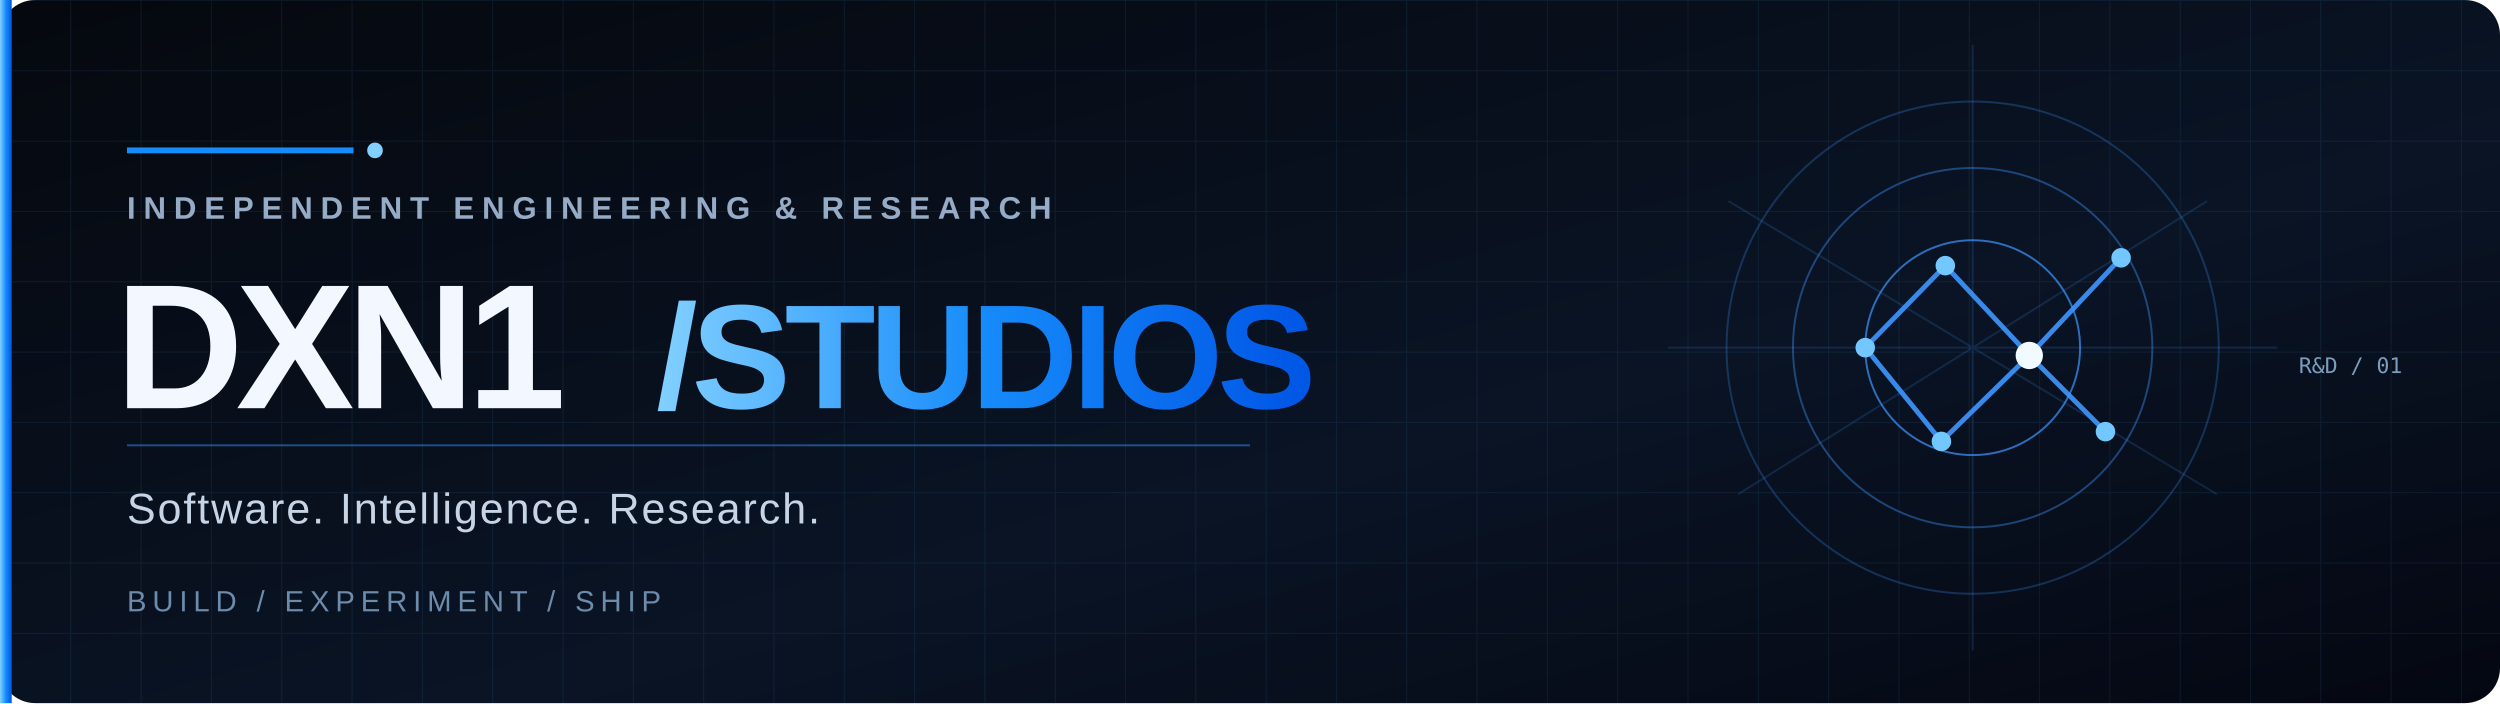
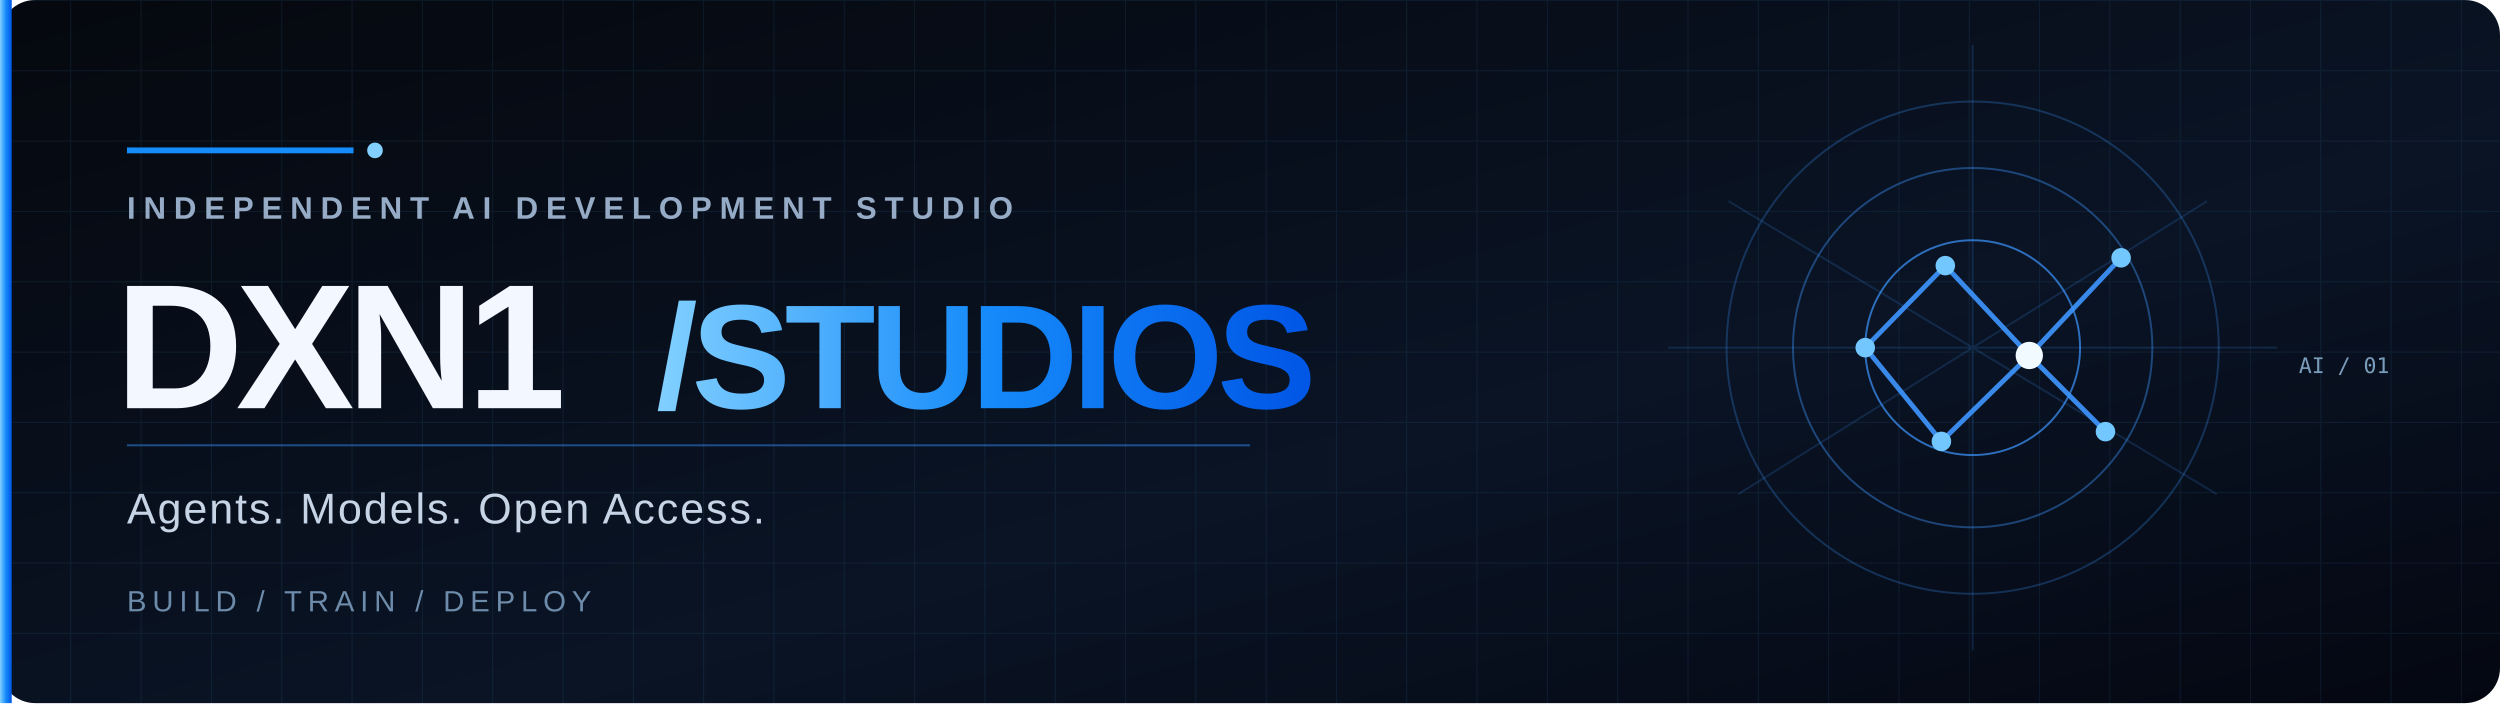
- <svg xmlns="http://www.w3.org/2000/svg" width="1280" height="360" viewBox="0 0 1280 360" role="img" aria-label="DXN1-STUDIOS — Independent Engineering and Research">
+ <svg xmlns="http://www.w3.org/2000/svg" width="1280" height="360" viewBox="0 0 1280 360" role="img" aria-label="DXN1-STUDIOS — AI Agents, Models and Infrastructure">
  <defs>
    <linearGradient id="bg" x2="1" y2="1">
      <stop stop-color="#05080e" />
      <stop offset=".6" stop-color="#0a1425" />
      <stop offset="1" stop-color="#040711" />
    </linearGradient>
    <linearGradient id="blue">
      <stop stop-color="#82d0ff" />
      <stop offset=".5" stop-color="#168bfa" />
      <stop offset="1" stop-color="#0055e5" />
    </linearGradient>
    <pattern id="grid" width="36" height="36" patternUnits="userSpaceOnUse">
      <path d="M36 0H0V36" fill="none" stroke="#4897de" stroke-opacity=".1" />
    </pattern>
  </defs>
  <rect width="1280" height="360" rx="18" fill="url(#bg)" />
  <rect width="1280" height="360" rx="18" fill="url(#grid)" />
  <rect width="6" height="360" fill="url(#blue)" />
  <path d="M65 77H181" stroke="#168bfa" stroke-width="3" />
  <circle cx="192" cy="77" r="4" fill="#82d0ff" />
-   <text x="65" y="112" fill="#95abc6" font-family="Arial,sans-serif" font-size="16" font-weight="700" letter-spacing="4">INDEPENDENT ENGINEERING &amp; RESEARCH</text>
+   <text x="65" y="112" fill="#95abc6" font-family="Arial,sans-serif" font-size="16" font-weight="700" letter-spacing="4">INDEPENDENT AI DEVELOPMENT STUDIO</text>
  <text x="59" y="209" fill="#f3f7ff" font-family="Arial,sans-serif" font-size="91" font-weight="900" letter-spacing="-4">DXN1</text>
  <text x="336" y="209" fill="url(#blue)" font-family="Arial,sans-serif" font-size="76" font-weight="800" letter-spacing="-3">/STUDIOS</text>
  <path d="M65 228H640" stroke="#2b79d3" stroke-opacity=".6" />
-   <text x="65" y="268" fill="#c6d4e5" font-family="Arial,sans-serif" font-size="22" letter-spacing="1">Software. Intelligence. Research.</text>
-   <text x="65" y="313" fill="#6d8baa" font-family="Arial,sans-serif" font-size="15" letter-spacing="3">BUILD  /  EXPERIMENT  /  SHIP</text>
+   <text x="65" y="268" fill="#c6d4e5" font-family="Arial,sans-serif" font-size="22" letter-spacing="1">Agents. Models. Open Access.</text>
+   <text x="65" y="313" fill="#6d8baa" font-family="Arial,sans-serif" font-size="15" letter-spacing="3">BUILD  /  TRAIN  /  DEPLOY</text>
  <g transform="translate(1010 178)" stroke="#3d96ff" fill="none">
    <circle r="126" stroke-opacity=".26" />
    <circle r="92" stroke-opacity=".4" />
    <circle r="55" stroke-opacity=".7" />
    <path d="M-156 0H156M0-155V155M-125-75L125 75M-120 75L120-75" stroke-opacity=".17" />
    <path d="M-55 0L-14-42L29 4L76-46M-55 0L-16 48L29 4L68 43" stroke-width="2.5" stroke-opacity=".9" />
    <g fill="#73c7ff" stroke="none">
      <circle cx="-55" cy="0" r="5" />
      <circle cx="-14" cy="-42" r="5" />
      <circle cx="29" cy="4" r="7" fill="#f0faff" />
      <circle cx="76" cy="-46" r="5" />
      <circle cx="68" cy="43" r="5" />
      <circle cx="-16" cy="48" r="5" />
    </g>
  </g>
-   <text x="1177" y="191" font-family="monospace" font-size="11" fill="#7b9dbc">R&amp;D / 01</text>
+   <text x="1177" y="191" font-family="monospace" font-size="11" fill="#7b9dbc">AI / 01</text>
</svg>
